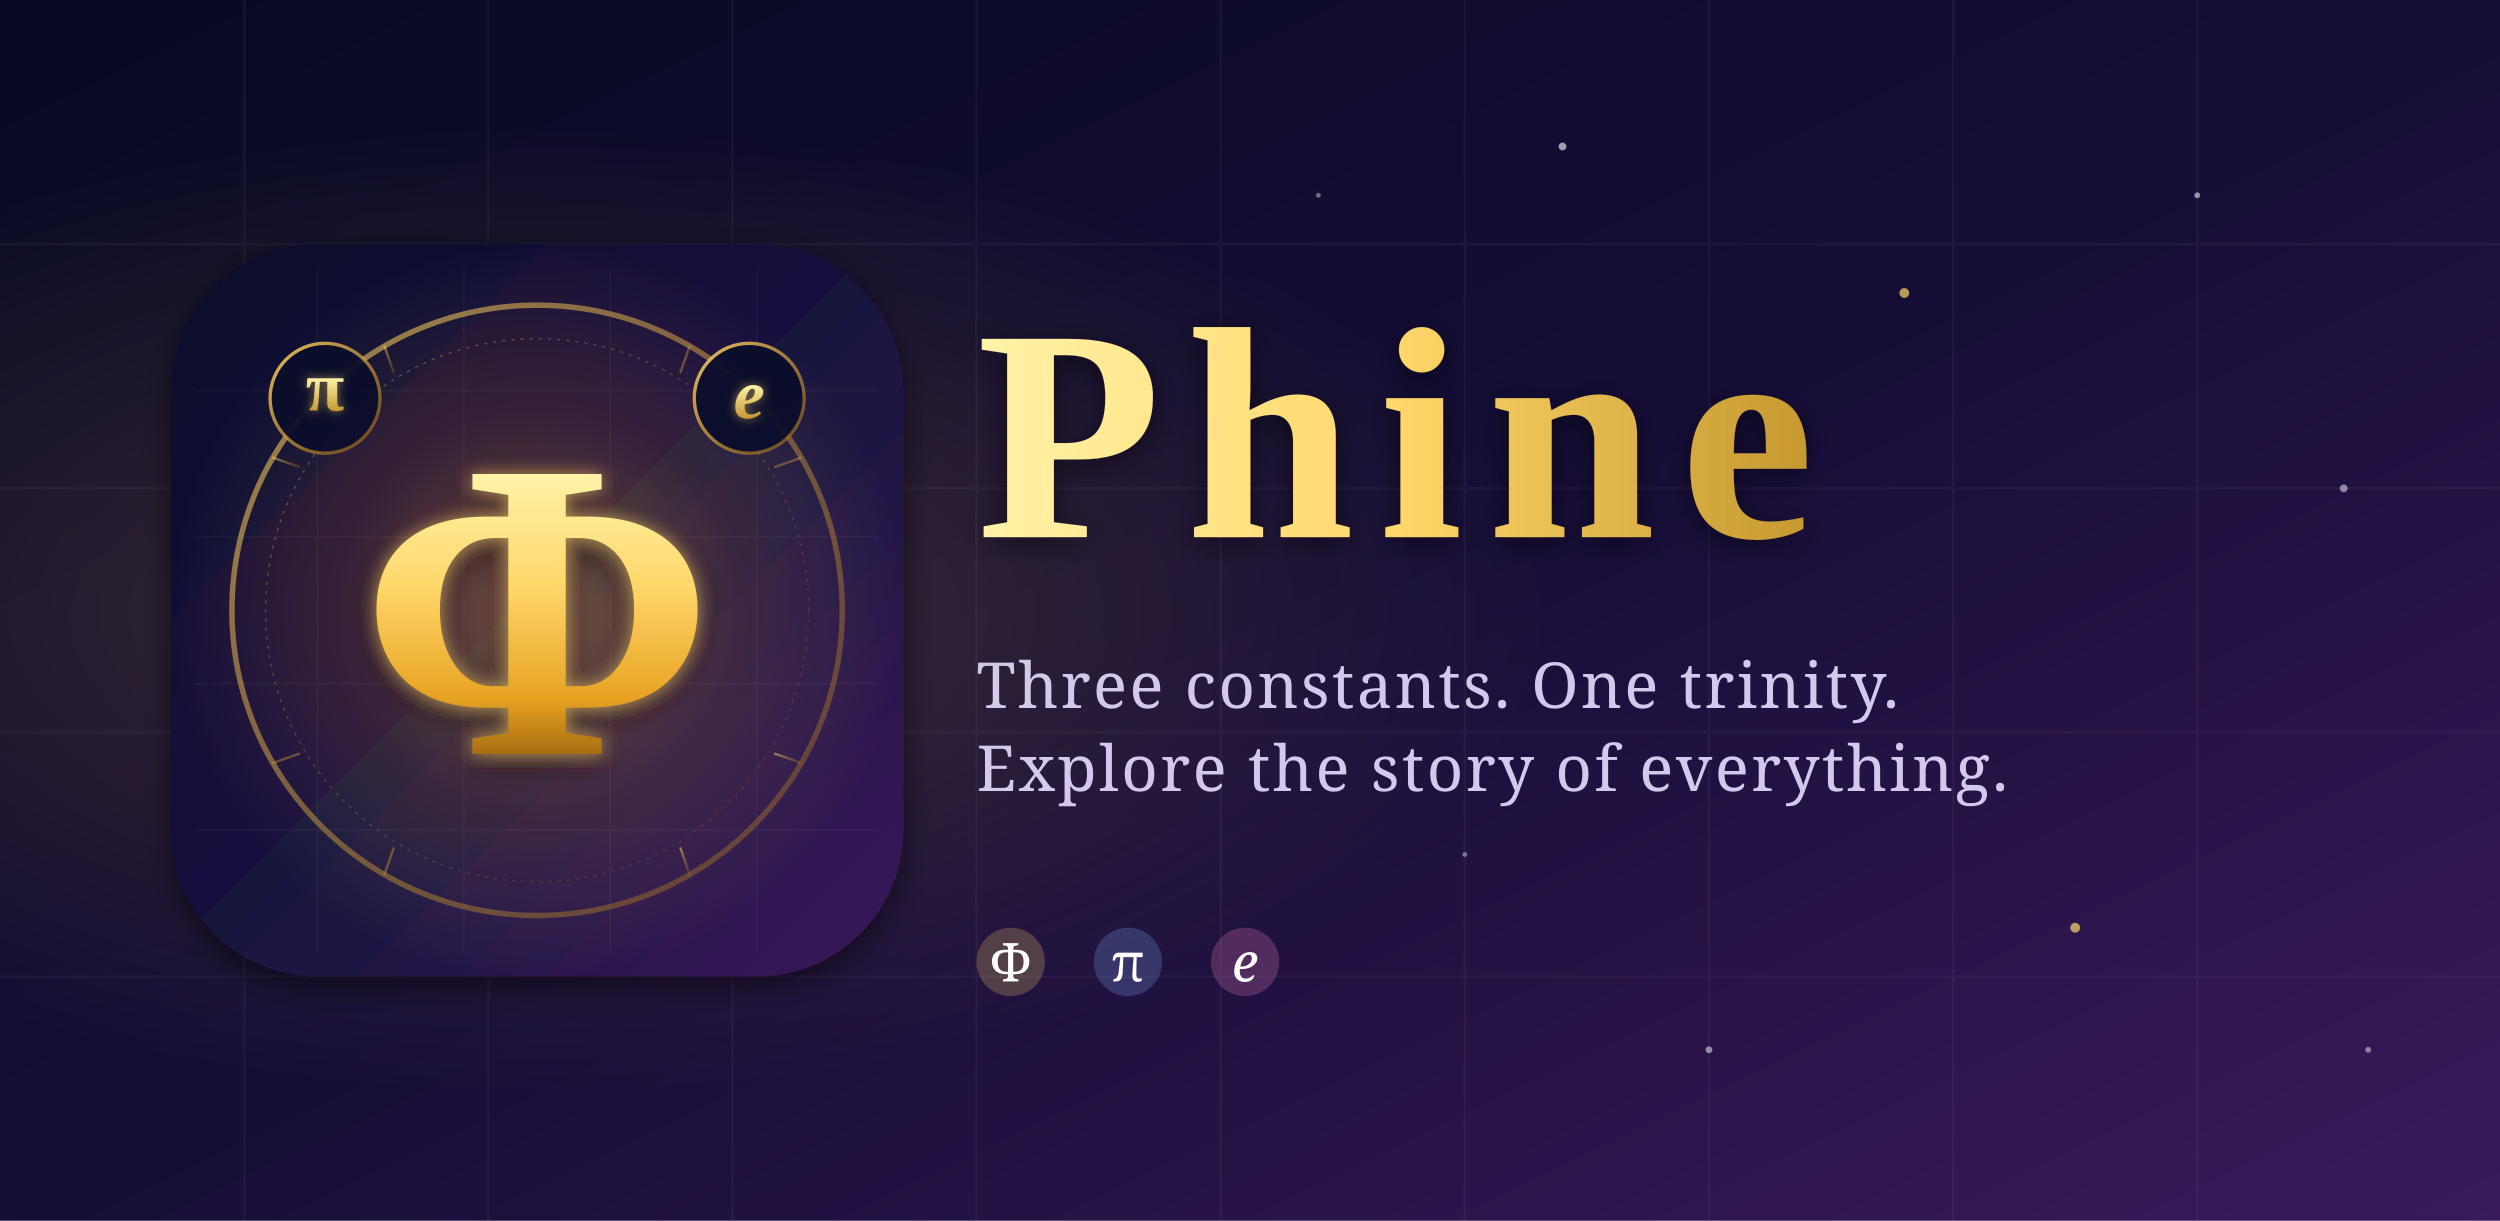
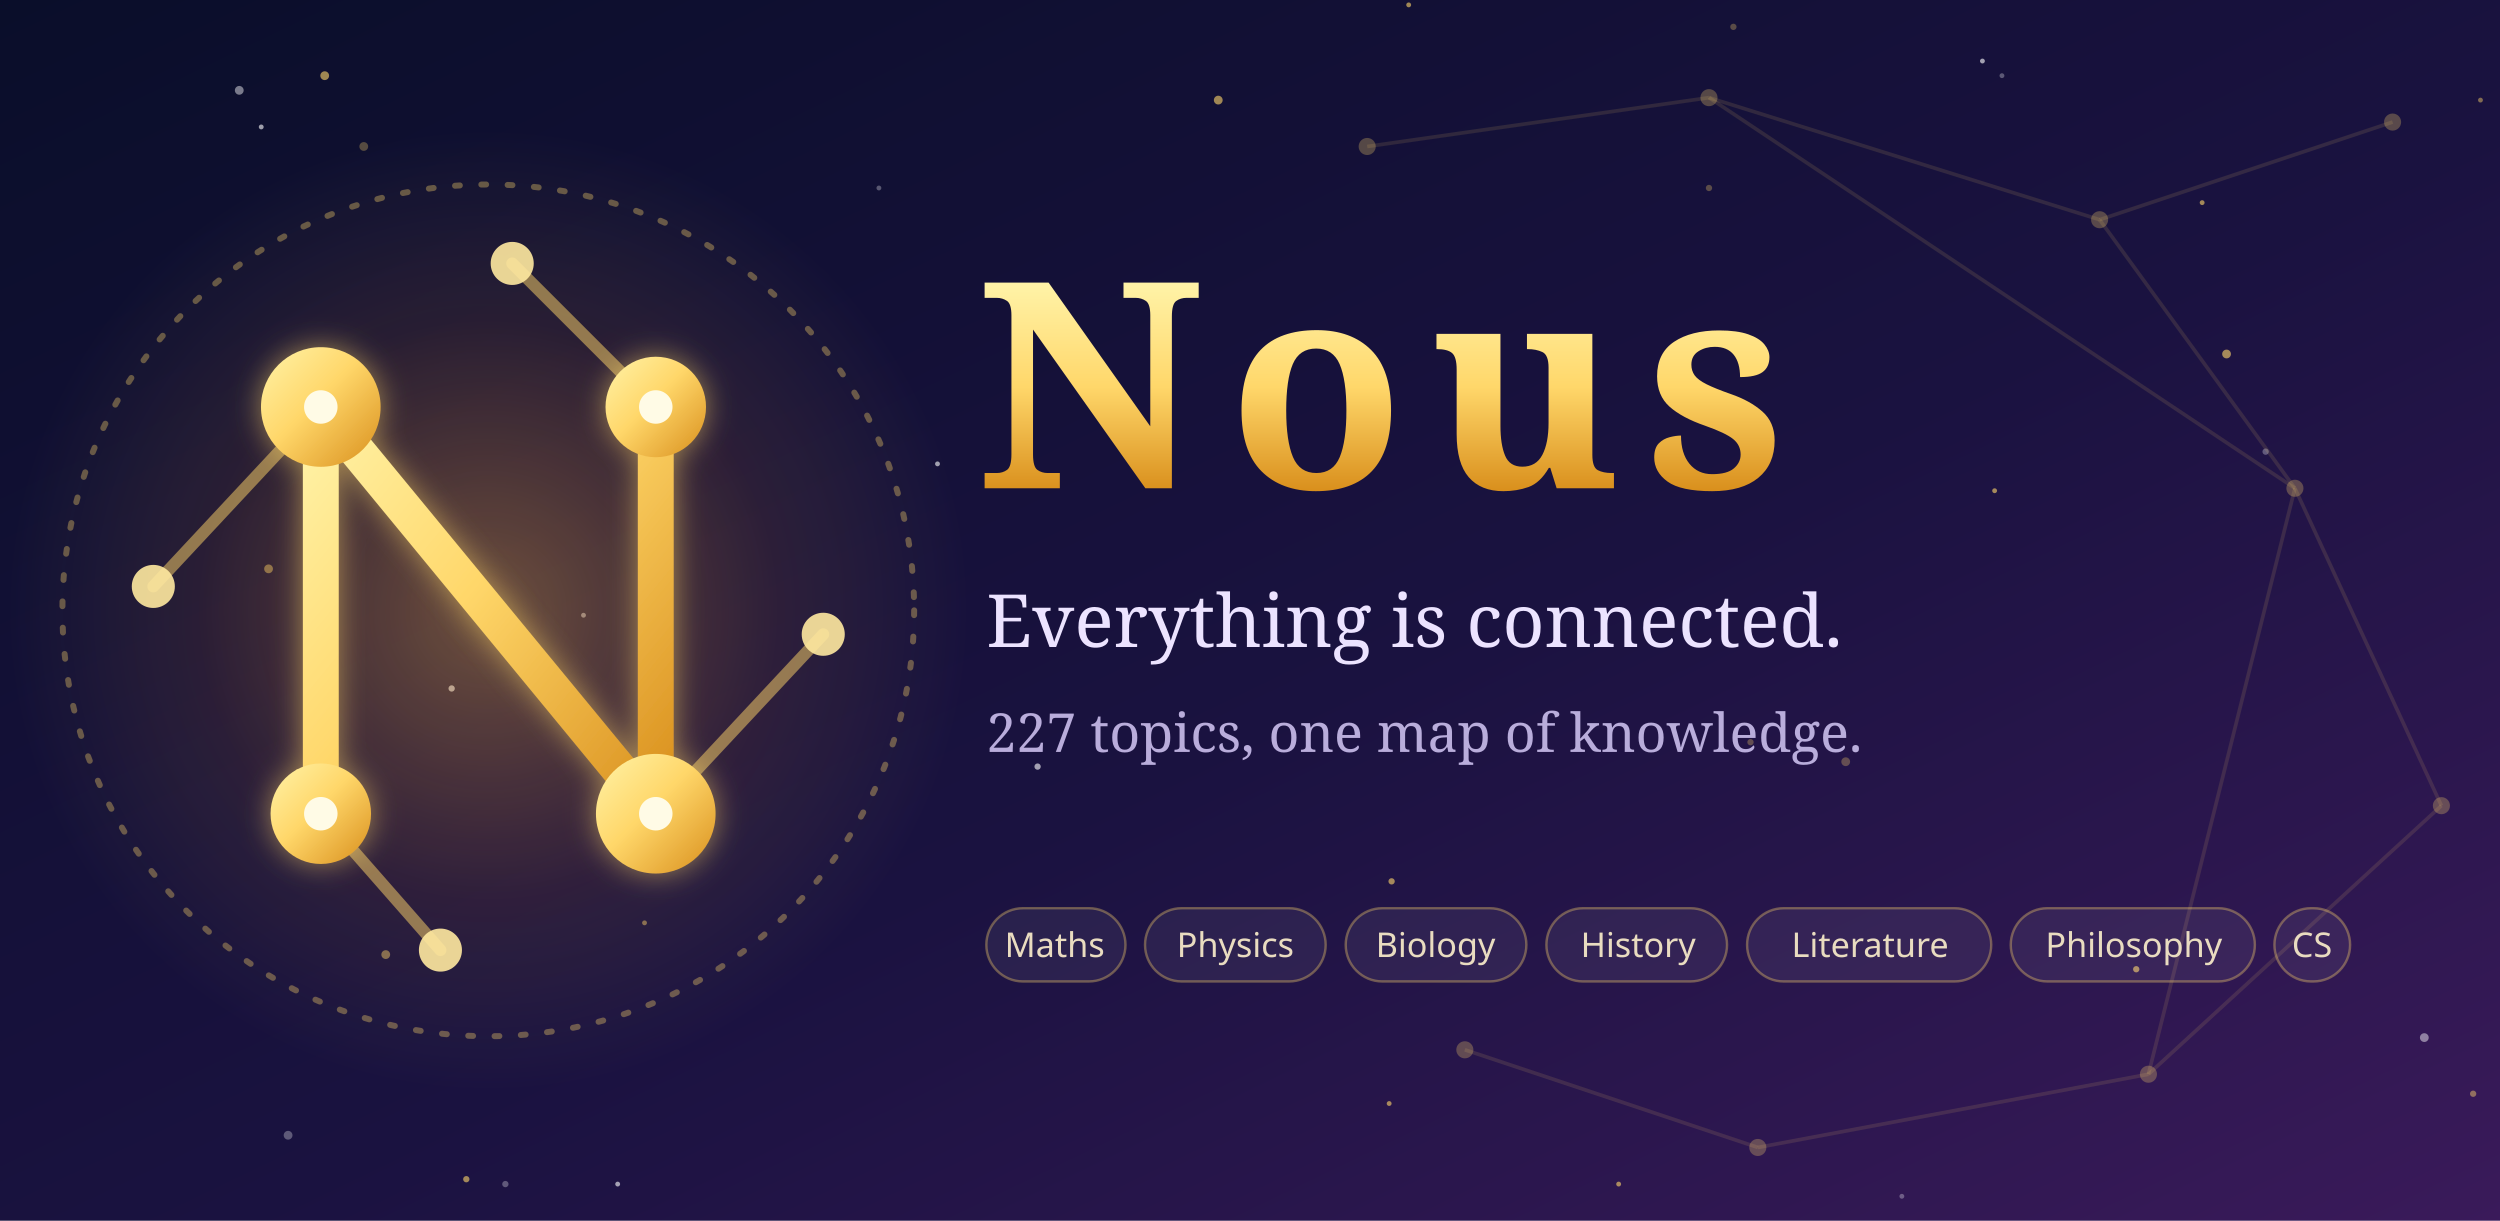
- <svg xmlns="http://www.w3.org/2000/svg" width="1024" height="500" viewBox="0 0 1024 500">
+ <svg xmlns="http://www.w3.org/2000/svg" viewBox="0 0 1024 500" width="1024" height="500">
  <defs>
    <linearGradient id="bg" x1="0%" y1="0%" x2="100%" y2="100%">
-       <stop offset="0%" stop-color="#070a22" />
-       <stop offset="50%" stop-color="#150d36" />
-       <stop offset="100%" stop-color="#3a1a5a" />
-     </linearGradient>
-     <linearGradient id="iconBg" x1="0%" y1="0%" x2="100%" y2="100%">
      <stop offset="0%" stop-color="#0a0e2a" />
      <stop offset="55%" stop-color="#1a1240" />
      <stop offset="100%" stop-color="#3a1a5a" />
    </linearGradient>
-     <linearGradient id="gold" x1="0%" y1="0%" x2="0%" y2="100%">
-       <stop offset="0%" stop-color="#fff3a8" />
-       <stop offset="40%" stop-color="#ffd76a" />
-       <stop offset="80%" stop-color="#e8a322" />
-       <stop offset="100%" stop-color="#a86e10" />
-     </linearGradient>
-     <linearGradient id="goldSmall" x1="0%" y1="0%" x2="0%" y2="100%">
-       <stop offset="0%" stop-color="#fff3a8" />
-       <stop offset="100%" stop-color="#c69830" />
-     </linearGradient>
-     <linearGradient id="title" x1="0%" y1="0%" x2="100%" y2="0%">
+     <linearGradient id="word" x1="0%" y1="0%" x2="0%" y2="100%">
      <stop offset="0%" stop-color="#fff3a8" />
      <stop offset="50%" stop-color="#ffd76a" />
-       <stop offset="100%" stop-color="#c69830" />
+       <stop offset="100%" stop-color="#d98f1c" />
    </linearGradient>
-     <linearGradient id="goldStroke" x1="0%" y1="0%" x2="100%" y2="100%">
-       <stop offset="0%" stop-color="#ffd76a" stop-opacity="0.95" />
-       <stop offset="100%" stop-color="#a86e10" stop-opacity="0.55" />
+     <linearGradient id="nGold" x1="0%" y1="0%" x2="100%" y2="100%">
+       <stop offset="0%" stop-color="#fff3a8" />
+       <stop offset="45%" stop-color="#ffd76a" />
+       <stop offset="100%" stop-color="#d98f1c" />
    </linearGradient>
-     <radialGradient id="halo" cx="50%" cy="50%" r="50%">
-       <stop offset="0%" stop-color="#ffb846" stop-opacity="0.4" />
-       <stop offset="55%" stop-color="#ff9a30" stop-opacity="0.13" />
+     <radialGradient id="nHalo" cx="50%" cy="50%" r="50%">
+       <stop offset="0%" stop-color="#ffb846" stop-opacity="0.38" />
+       <stop offset="60%" stop-color="#ff9a30" stop-opacity="0.10" />
      <stop offset="100%" stop-color="#ffd76a" stop-opacity="0" />
    </radialGradient>
-     <radialGradient id="bgGlow" cx="22%" cy="50%" r="40%">
-       <stop offset="0%" stop-color="#ffb846" stop-opacity="0.18" />
-       <stop offset="100%" stop-color="#ffb846" stop-opacity="0" />
-     </radialGradient>
-     <filter id="glyphShadow" x="-20%" y="-20%" width="140%" height="140%">
-       <feDropShadow dx="0" dy="6" stdDeviation="10" flood-color="#000" flood-opacity="0.55" />
-     </filter>
-     <filter id="goldGlow" x="-30%" y="-30%" width="160%" height="160%">
-       <feGaussianBlur stdDeviation="5" result="blur" />
-       <feFlood flood-color="#ffd76a" flood-opacity="0.5" />
-       <feComposite in2="blur" operator="in" result="glow" />
+     <filter id="nGlow" x="-40%" y="-40%" width="180%" height="180%">
+       <feGaussianBlur stdDeviation="6" result="b" />
+       <feFlood flood-color="#ffd76a" flood-opacity="0.55" />
+       <feComposite in2="b" operator="in" result="g" />
      <feMerge>
-         <feMergeNode in="glow" />
+         <feMergeNode in="g" />
        <feMergeNode in="SourceGraphic" />
      </feMerge>
    </filter>
-     <filter id="smallGlow" x="-30%" y="-30%" width="160%" height="160%">
-       <feGaussianBlur stdDeviation="3" result="blur" />
-       <feFlood flood-color="#ffd76a" flood-opacity="0.55" />
-       <feComposite in2="blur" operator="in" result="glow" />
-       <feMerge>
-         <feMergeNode in="glow" />
-         <feMergeNode in="SourceGraphic" />
-       </feMerge>
-     </filter>
-     <filter id="textShadow">
-       <feDropShadow dx="0" dy="3" stdDeviation="6" flood-color="#000" flood-opacity="0.5" />
-     </filter>
  </defs>
  <rect width="1024" height="500" fill="url(#bg)" />
-   <rect width="1024" height="500" fill="url(#bgGlow)" />
-   <g opacity="0.04" stroke="#ffffff" stroke-width="1">
-     <line x1="100" y1="0" x2="100" y2="500" />
-     <line x1="200" y1="0" x2="200" y2="500" />
-     <line x1="300" y1="0" x2="300" y2="500" />
-     <line x1="400" y1="0" x2="400" y2="500" />
-     <line x1="500" y1="0" x2="500" y2="500" />
-     <line x1="600" y1="0" x2="600" y2="500" />
-     <line x1="700" y1="0" x2="700" y2="500" />
-     <line x1="800" y1="0" x2="800" y2="500" />
-     <line x1="900" y1="0" x2="900" y2="500" />
-     <line x1="0" y1="100" x2="1024" y2="100" />
-     <line x1="0" y1="200" x2="1024" y2="200" />
-     <line x1="0" y1="300" x2="1024" y2="300" />
-     <line x1="0" y1="400" x2="1024" y2="400" />
+   <circle cx="663" cy="485" r="1" fill="#ffd76a" opacity="0.6" />
+   <circle cx="98" cy="37" r="1.8" fill="#ffffff" opacity="0.45" />
+   <circle cx="118" cy="465" r="1.8" fill="#ffffff" opacity="0.3" />
+   <circle cx="176" cy="222" r="1.3" fill="#ffffff" opacity="0.3" />
+   <circle cx="185" cy="282" r="1.3" fill="#ffffff" opacity="0.6" />
+   <circle cx="253" cy="485" r="1" fill="#ffffff" opacity="0.6" />
+   <circle cx="812" cy="25" r="1" fill="#ffffff" opacity="0.6" />
+   <circle cx="272" cy="148" r="1.3" fill="#ffffff" opacity="0.6" />
+   <circle cx="241" cy="292" r="1.3" fill="#ffffff" opacity="0.3" />
+   <circle cx="384" cy="190" r="1" fill="#ffffff" opacity="0.6" />
+   <circle cx="122" cy="316" r="1" fill="#ffd76a" opacity="0.6" />
+   <circle cx="875" cy="397" r="1.3" fill="#ffd76a" opacity="0.6" />
+   <circle cx="928" cy="185" r="1.3" fill="#ffffff" opacity="0.3" />
+   <circle cx="499" cy="41" r="1.8" fill="#ffd76a" opacity="0.6" />
+   <circle cx="1013" cy="448" r="1.3" fill="#ffd76a" opacity="0.45" />
+   <circle cx="149" cy="60" r="1.8" fill="#ffd76a" opacity="0.3" />
+   <circle cx="700" cy="77" r="1.3" fill="#ffd76a" opacity="0.3" />
+   <circle cx="158" cy="391" r="1.8" fill="#ffd76a" opacity="0.45" />
+   <circle cx="717" cy="304" r="1.3" fill="#ffd76a" opacity="0.3" />
+   <circle cx="191" cy="483" r="1.3" fill="#ffd76a" opacity="0.6" />
+   <circle cx="133" cy="31" r="1.8" fill="#ffd76a" opacity="0.6" />
+   <circle cx="912" cy="145" r="1.8" fill="#ffd76a" opacity="0.6" />
+   <circle cx="710" cy="11" r="1.3" fill="#ffd76a" opacity="0.3" />
+   <circle cx="239" cy="252" r="1" fill="#ffffff" opacity="0.45" />
+   <circle cx="264" cy="378" r="1" fill="#ffd76a" opacity="0.45" />
+   <circle cx="1016" cy="41" r="1" fill="#ffd76a" opacity="0.45" />
+   <circle cx="569" cy="452" r="1" fill="#ffd76a" opacity="0.6" />
+   <circle cx="570" cy="361" r="1.3" fill="#ffd76a" opacity="0.6" />
+   <circle cx="779" cy="490" r="1" fill="#ffffff" opacity="0.3" />
+   <circle cx="360" cy="77" r="1" fill="#ffffff" opacity="0.3" />
+   <circle cx="993" cy="425" r="1.8" fill="#ffffff" opacity="0.45" />
+   <circle cx="577" cy="2" r="1" fill="#ffd76a" opacity="0.6" />
+   <circle cx="756" cy="312" r="1.8" fill="#ffd76a" opacity="0.3" />
+   <circle cx="110" cy="233" r="1.8" fill="#ffd76a" opacity="0.45" />
+   <circle cx="817" cy="201" r="1" fill="#ffd76a" opacity="0.6" />
+   <circle cx="820" cy="31" r="1" fill="#ffffff" opacity="0.3" />
+   <circle cx="902" cy="83" r="1" fill="#ffd76a" opacity="0.6" />
+   <circle cx="107" cy="52" r="1" fill="#ffffff" opacity="0.6" />
+   <circle cx="207" cy="485" r="1.3" fill="#ffffff" opacity="0.3" />
+   <circle cx="425" cy="314" r="1.3" fill="#ffffff" opacity="0.6" />
+   <g stroke="#ffd76a" stroke-opacity="0.12" stroke-width="1.5">
+     <line x1="560" y1="60" x2="700" y2="40" />
+     <line x1="700" y1="40" x2="860" y2="90" />
+     <line x1="860" y1="90" x2="980" y2="50" />
+     <line x1="860" y1="90" x2="940" y2="200" />
+     <line x1="940" y1="200" x2="1000" y2="330" />
+     <line x1="1000" y1="330" x2="880" y2="440" />
+     <line x1="880" y1="440" x2="720" y2="470" />
+     <line x1="720" y1="470" x2="600" y2="430" />
+     <line x1="940" y1="200" x2="880" y2="440" />
+     <line x1="700" y1="40" x2="940" y2="200" />
  </g>
-   <g>
-     <circle cx="640" cy="60" r="1.6" fill="#ffffff" opacity="0.6" />
-     <circle cx="780" cy="120" r="2" fill="#ffd76a" opacity="0.7" />
-     <circle cx="900" cy="80" r="1.2" fill="#ffffff" opacity="0.55" />
-     <circle cx="960" cy="200" r="1.6" fill="#ffffff" opacity="0.5" />
-     <circle cx="700" cy="430" r="1.4" fill="#ffffff" opacity="0.5" />
-     <circle cx="850" cy="380" r="2" fill="#ffd76a" opacity="0.7" />
-     <circle cx="970" cy="430" r="1.2" fill="#ffffff" opacity="0.45" />
-     <circle cx="600" cy="350" r="1" fill="#ffffff" opacity="0.4" />
-     <circle cx="540" cy="80" r="1" fill="#ffffff" opacity="0.4" />
+   <g fill="#ffd76a" opacity="0.28">
+     <circle cx="560" cy="60" r="3.5" />
+     <circle cx="700" cy="40" r="3.5" />
+     <circle cx="860" cy="90" r="3.5" />
+     <circle cx="980" cy="50" r="3.5" />
+     <circle cx="940" cy="200" r="3.5" />
+     <circle cx="1000" cy="330" r="3.5" />
+     <circle cx="880" cy="440" r="3.5" />
+     <circle cx="720" cy="470" r="3.5" />
+     <circle cx="600" cy="430" r="3.5" />
  </g>
-   <g transform="translate(60, 90) scale(0.625)">
-     <rect x="16" y="16" width="480" height="480" rx="96" ry="96" fill="url(#iconBg)" filter="url(#glyphShadow)" />
-     <g opacity="0.045" stroke="#ffffff" stroke-width="1">
-       <line x1="112" y1="32" x2="112" y2="480" />
-       <line x1="208" y1="32" x2="208" y2="480" />
-       <line x1="304" y1="32" x2="304" y2="480" />
-       <line x1="400" y1="32" x2="400" y2="480" />
-       <line x1="32" y1="112" x2="480" y2="112" />
-       <line x1="32" y1="208" x2="480" y2="208" />
-       <line x1="32" y1="304" x2="480" y2="304" />
-       <line x1="32" y1="400" x2="480" y2="400" />
-     </g>
-     <circle cx="256" cy="256" r="240" fill="url(#halo)" />
-     <circle cx="256" cy="256" r="200" stroke="url(#goldStroke)" stroke-width="3.6" fill="none" opacity="0.65" />
-     <g stroke="url(#goldStroke)" stroke-linecap="round" opacity="0.7">
-       <line x1="256" y1="56" x2="256" y2="78" stroke-width="3" />
-       <line x1="456" y1="256" x2="434" y2="256" stroke-width="3" />
-       <line x1="256" y1="456" x2="256" y2="434" stroke-width="3" />
-       <line x1="56" y1="256" x2="78" y2="256" stroke-width="3" />
-       <line x1="356" y1="83" x2="350" y2="100" stroke-width="1.6" opacity="0.75" />
-       <line x1="429" y1="156" x2="412" y2="162" stroke-width="1.6" opacity="0.75" />
-       <line x1="429" y1="356" x2="412" y2="350" stroke-width="1.6" opacity="0.75" />
-       <line x1="356" y1="429" x2="350" y2="412" stroke-width="1.6" opacity="0.75" />
-       <line x1="156" y1="429" x2="162" y2="412" stroke-width="1.6" opacity="0.75" />
-       <line x1="83" y1="356" x2="100" y2="350" stroke-width="1.6" opacity="0.75" />
-       <line x1="83" y1="156" x2="100" y2="162" stroke-width="1.6" opacity="0.75" />
-       <line x1="156" y1="83" x2="162" y2="100" stroke-width="1.6" opacity="0.75" />
-     </g>
-     <circle cx="256" cy="256" r="178" stroke="url(#goldStroke)" stroke-width="0.8" fill="none" opacity="0.4" stroke-dasharray="2 4" />
-     <g filter="url(#glyphShadow)">
-       <text x="256" y="350" font-family="Georgia, 'Times New Roman', serif" font-size="280" font-weight="700" fill="url(#gold)" text-anchor="middle" filter="url(#goldGlow)">Φ</text>
-     </g>
-     <g>
-       <circle cx="117" cy="117" r="36" fill="#0a0e2a" stroke="url(#goldStroke)" stroke-width="2.2" opacity="0.95" />
-       <text x="117" y="125" font-family="Georgia, 'Times New Roman', serif" font-size="46" font-weight="700" fill="url(#goldSmall)" text-anchor="middle" filter="url(#smallGlow)">π</text>
-     </g>
-     <g>
-       <circle cx="395" cy="117" r="36" fill="#0a0e2a" stroke="url(#goldStroke)" stroke-width="2.2" opacity="0.95" />
-       <text x="395" y="130" font-family="Georgia, 'Times New Roman', serif" font-size="46" font-weight="700" font-style="italic" fill="url(#goldSmall)" text-anchor="middle" filter="url(#smallGlow)">e</text>
+   <g transform="translate(200 250)">
+     <g transform="scale(0.98)">
+       <circle r="200" fill="url(#nHalo)" />
+       <circle r="178" fill="none" stroke="#ffd76a" stroke-opacity="0.35" stroke-width="2.5" stroke-dasharray="2 9" stroke-linecap="round" />
+       <g stroke="#ffd76a" stroke-opacity="0.5" stroke-width="5" stroke-linecap="round">
+         <line x1="-140" y1="-10" x2="-70" y2="-85" />
+         <line x1="140" y1="10" x2="70" y2="85" />
+         <line x1="10" y1="-145" x2="70" y2="-85" />
+         <line x1="-20" y1="142" x2="-70" y2="85" />
+       </g>
+       <g fill="#ffe9a0" opacity="0.9">
+         <circle cx="-140" cy="-10" r="9" />
+         <circle cx="140" cy="10" r="9" />
+         <circle cx="10" cy="-145" r="9" />
+         <circle cx="-20" cy="142" r="9" />
+       </g>
+       <g filter="url(#nGlow)">
+         <polyline points="-70,85 -70,-85 70,85 70,-85" fill="none" stroke="url(#nGold)" stroke-width="15" stroke-linecap="round" stroke-linejoin="round" />
+         <g fill="url(#nGold)">
+           <circle cx="-70" cy="85" r="21" />
+           <circle cx="-70" cy="-85" r="25" />
+           <circle cx="70" cy="85" r="25" />
+           <circle cx="70" cy="-85" r="21" />
+         </g>
+         <g fill="#fffbe6">
+           <circle cx="-70" cy="85" r="7" />
+           <circle cx="-70" cy="-85" r="7" />
+           <circle cx="70" cy="85" r="7" />
+           <circle cx="70" cy="-85" r="7" />
+         </g>
+       </g>
    </g>
  </g>
-   <text x="400" y="220" font-family="Georgia, 'Times New Roman', serif" font-size="124" font-weight="700" fill="url(#title)" letter-spacing="10" filter="url(#textShadow)">Phine</text>
-   <text x="400" y="290" font-family="Georgia, serif" font-size="26" fill="#e8dcff" opacity="0.9" letter-spacing="1">Three constants. One trinity.</text>
-   <text x="400" y="324" font-family="Georgia, serif" font-size="26" fill="#e8dcff" opacity="0.9" letter-spacing="1">Explore the story of everything.</text>
-   <g transform="translate(400, 380)" font-family="Georgia, serif" font-size="22" fill="#fff" text-anchor="middle">
-     <circle cx="14" cy="14" r="14" fill="#ffd76a" opacity="0.22" />
-     <text x="14" y="22">Φ</text>
-     <circle cx="62" cy="14" r="14" fill="#7eb4ff" opacity="0.22" />
-     <text x="62" y="22">π</text>
-     <circle cx="110" cy="14" r="14" fill="#ff8ec6" opacity="0.22" />
-     <text x="110" y="22" font-style="italic">e</text>
-   </g>
+   <text x="400" y="200" font-family="Noto Serif, Georgia, serif" font-size="118" font-weight="700" letter-spacing="10" fill="url(#word)">Nous</text>
+   <text x="404" y="265" font-family="Noto Serif, Georgia, serif" font-size="30" fill="#ece3ff">Everything is connected.</text>
+   <text x="404" y="308" font-family="Noto Serif, Georgia, serif" font-size="22" fill="#b9addb">227 topics, one map of knowledge.</text>
+   <rect x="404" y="372" width="57" height="30" rx="15" fill="#ffffff" fill-opacity="0.06" stroke="#ffd76a" stroke-opacity="0.35" />
+   <text x="432" y="392" text-anchor="middle" font-family="Noto Sans, DejaVu Sans, sans-serif" font-size="14" fill="#e9dcc0">Maths</text>
+   <rect x="469.0" y="372" width="74" height="30" rx="15" fill="#ffffff" fill-opacity="0.06" stroke="#ffd76a" stroke-opacity="0.35" />
+   <text x="506" y="392" text-anchor="middle" font-family="Noto Sans, DejaVu Sans, sans-serif" font-size="14" fill="#e9dcc0">Physics</text>
+   <rect x="551.2" y="372" width="74" height="30" rx="15" fill="#ffffff" fill-opacity="0.06" stroke="#ffd76a" stroke-opacity="0.35" />
+   <text x="588" y="392" text-anchor="middle" font-family="Noto Sans, DejaVu Sans, sans-serif" font-size="14" fill="#e9dcc0">Biology</text>
+   <rect x="633.4" y="372" width="74" height="30" rx="15" fill="#ffffff" fill-opacity="0.06" stroke="#ffd76a" stroke-opacity="0.35" />
+   <text x="671" y="392" text-anchor="middle" font-family="Noto Sans, DejaVu Sans, sans-serif" font-size="14" fill="#e9dcc0">History</text>
+   <rect x="715.6" y="372" width="100" height="30" rx="15" fill="#ffffff" fill-opacity="0.06" stroke="#ffd76a" stroke-opacity="0.35" />
+   <text x="766" y="392" text-anchor="middle" font-family="Noto Sans, DejaVu Sans, sans-serif" font-size="14" fill="#e9dcc0">Literature</text>
+   <rect x="823.6" y="372" width="100" height="30" rx="15" fill="#ffffff" fill-opacity="0.06" stroke="#ffd76a" stroke-opacity="0.35" />
+   <text x="874" y="392" text-anchor="middle" font-family="Noto Sans, DejaVu Sans, sans-serif" font-size="14" fill="#e9dcc0">Philosophy</text>
+   <rect x="931.6" y="372" width="31" height="30" rx="15" fill="#ffffff" fill-opacity="0.06" stroke="#ffd76a" stroke-opacity="0.35" />
+   <text x="947" y="392" text-anchor="middle" font-family="Noto Sans, DejaVu Sans, sans-serif" font-size="14" fill="#e9dcc0">CS</text>
</svg>
